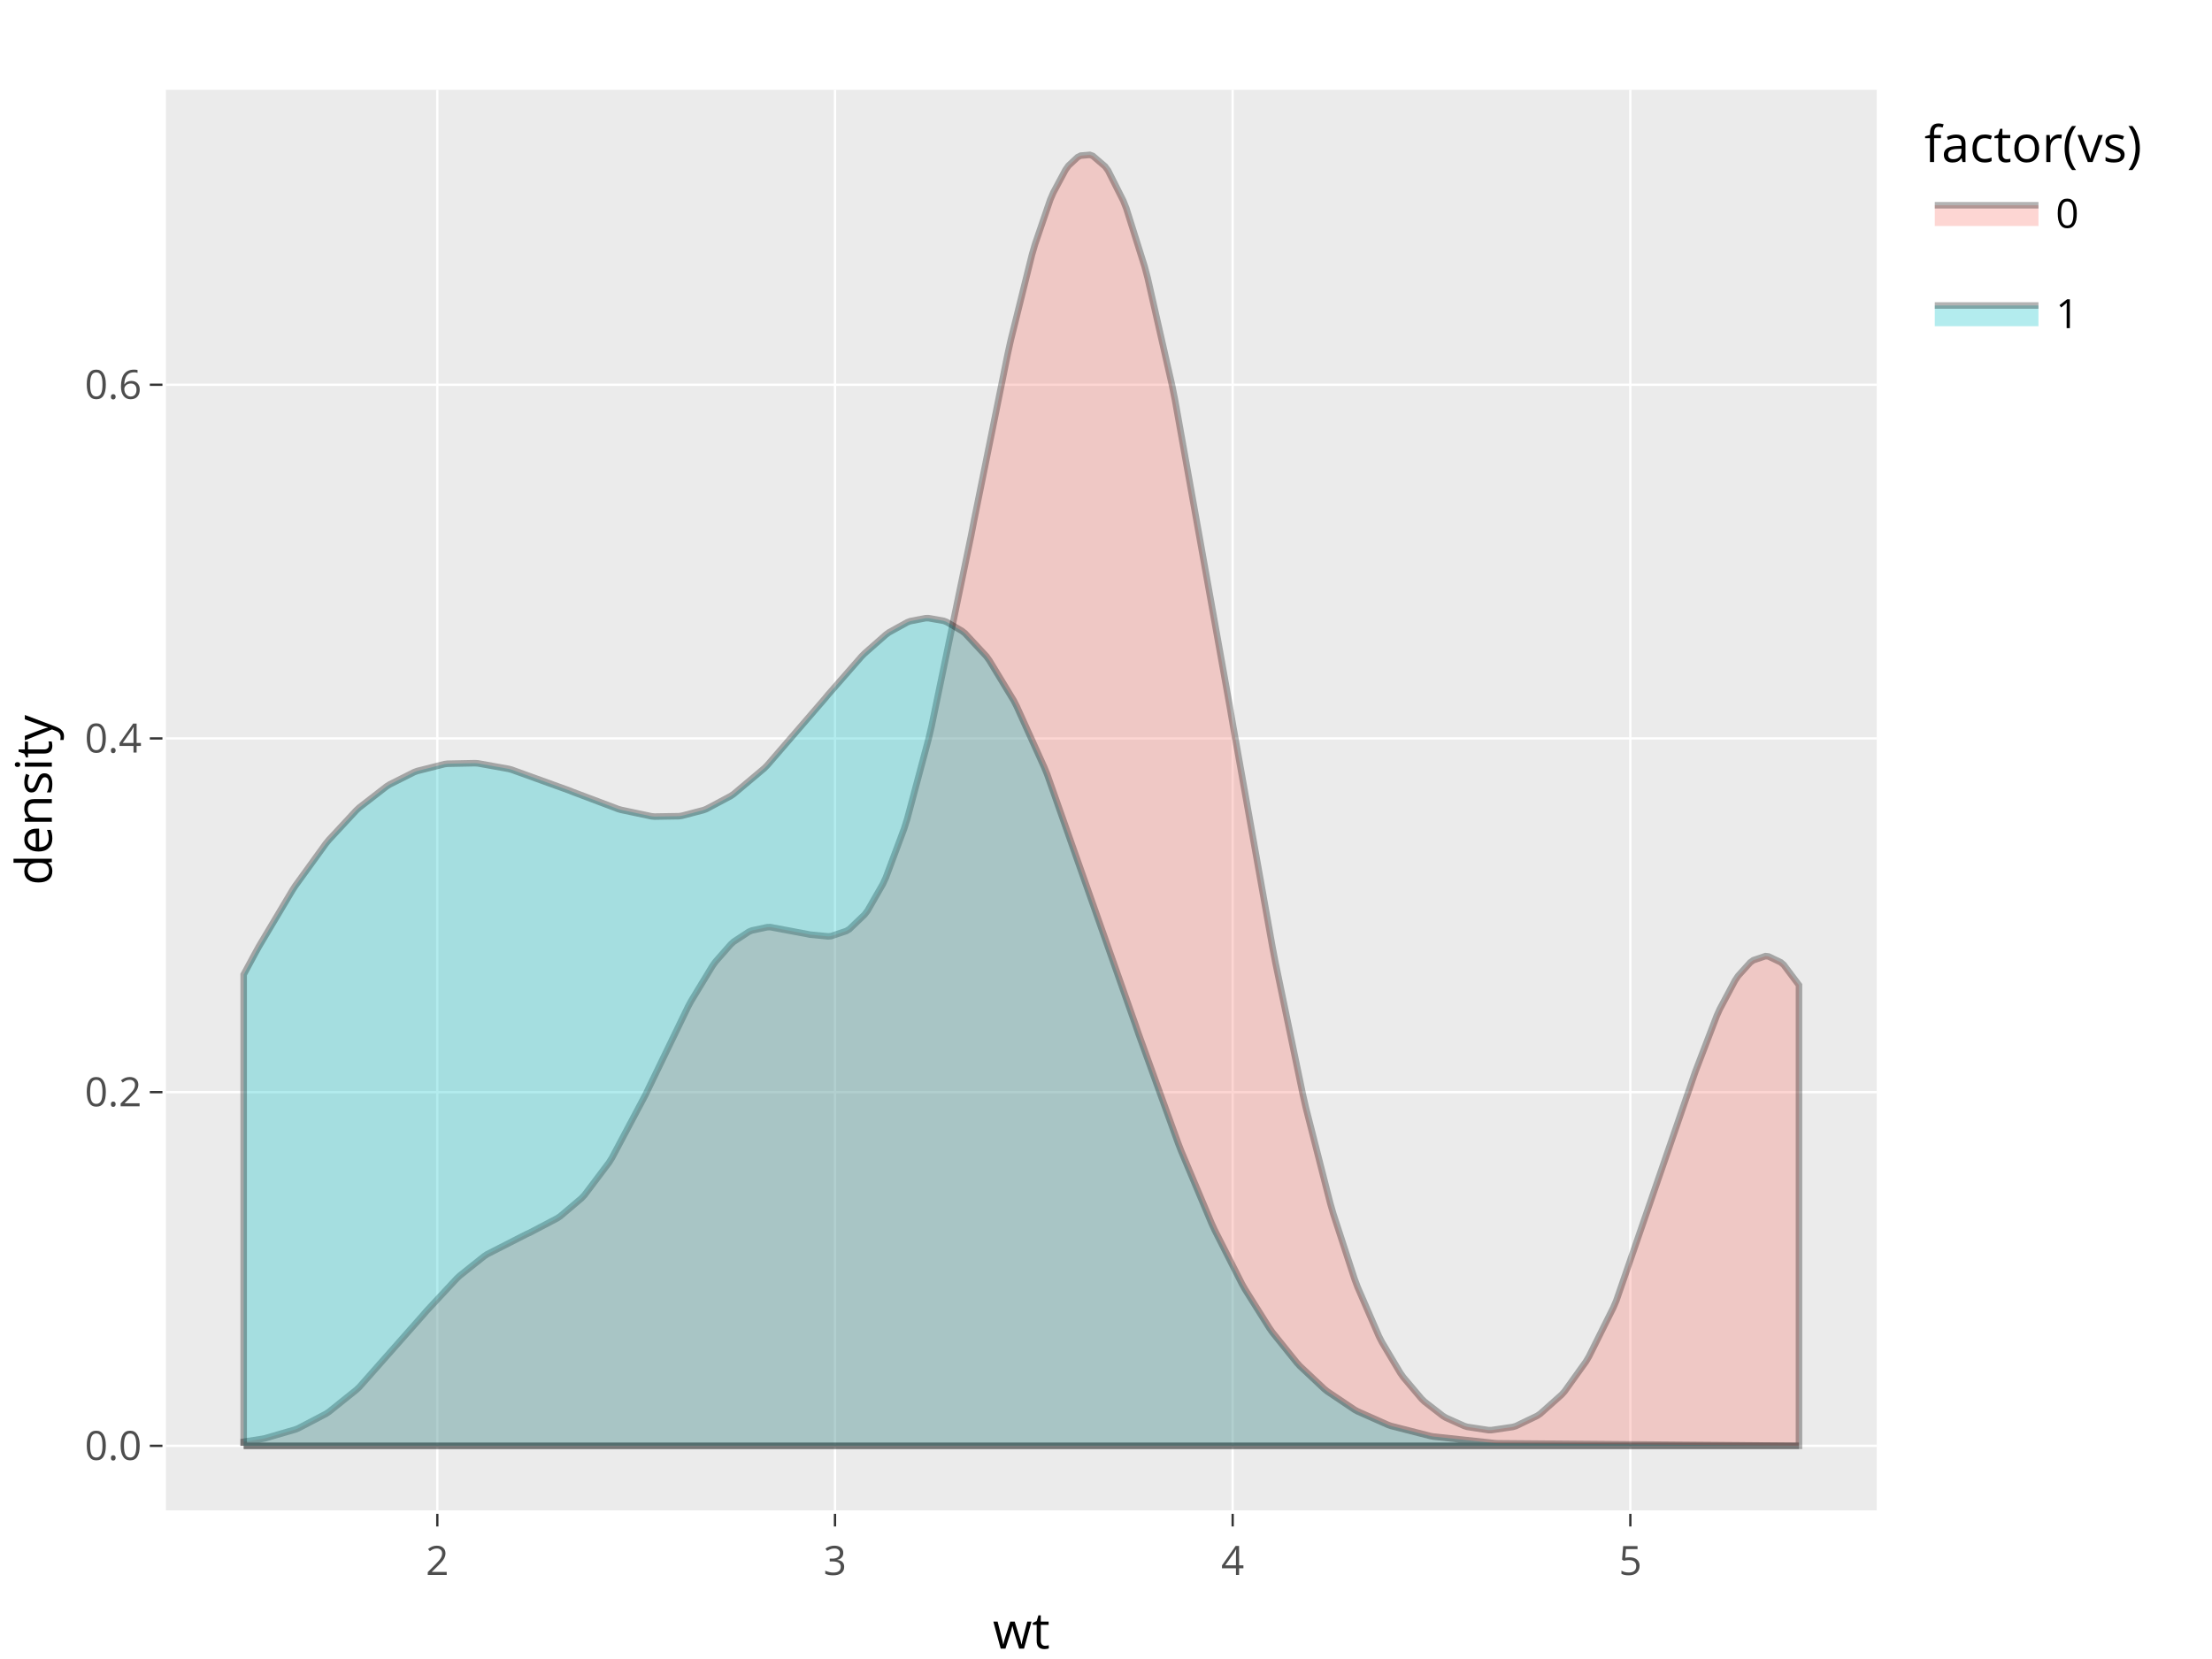
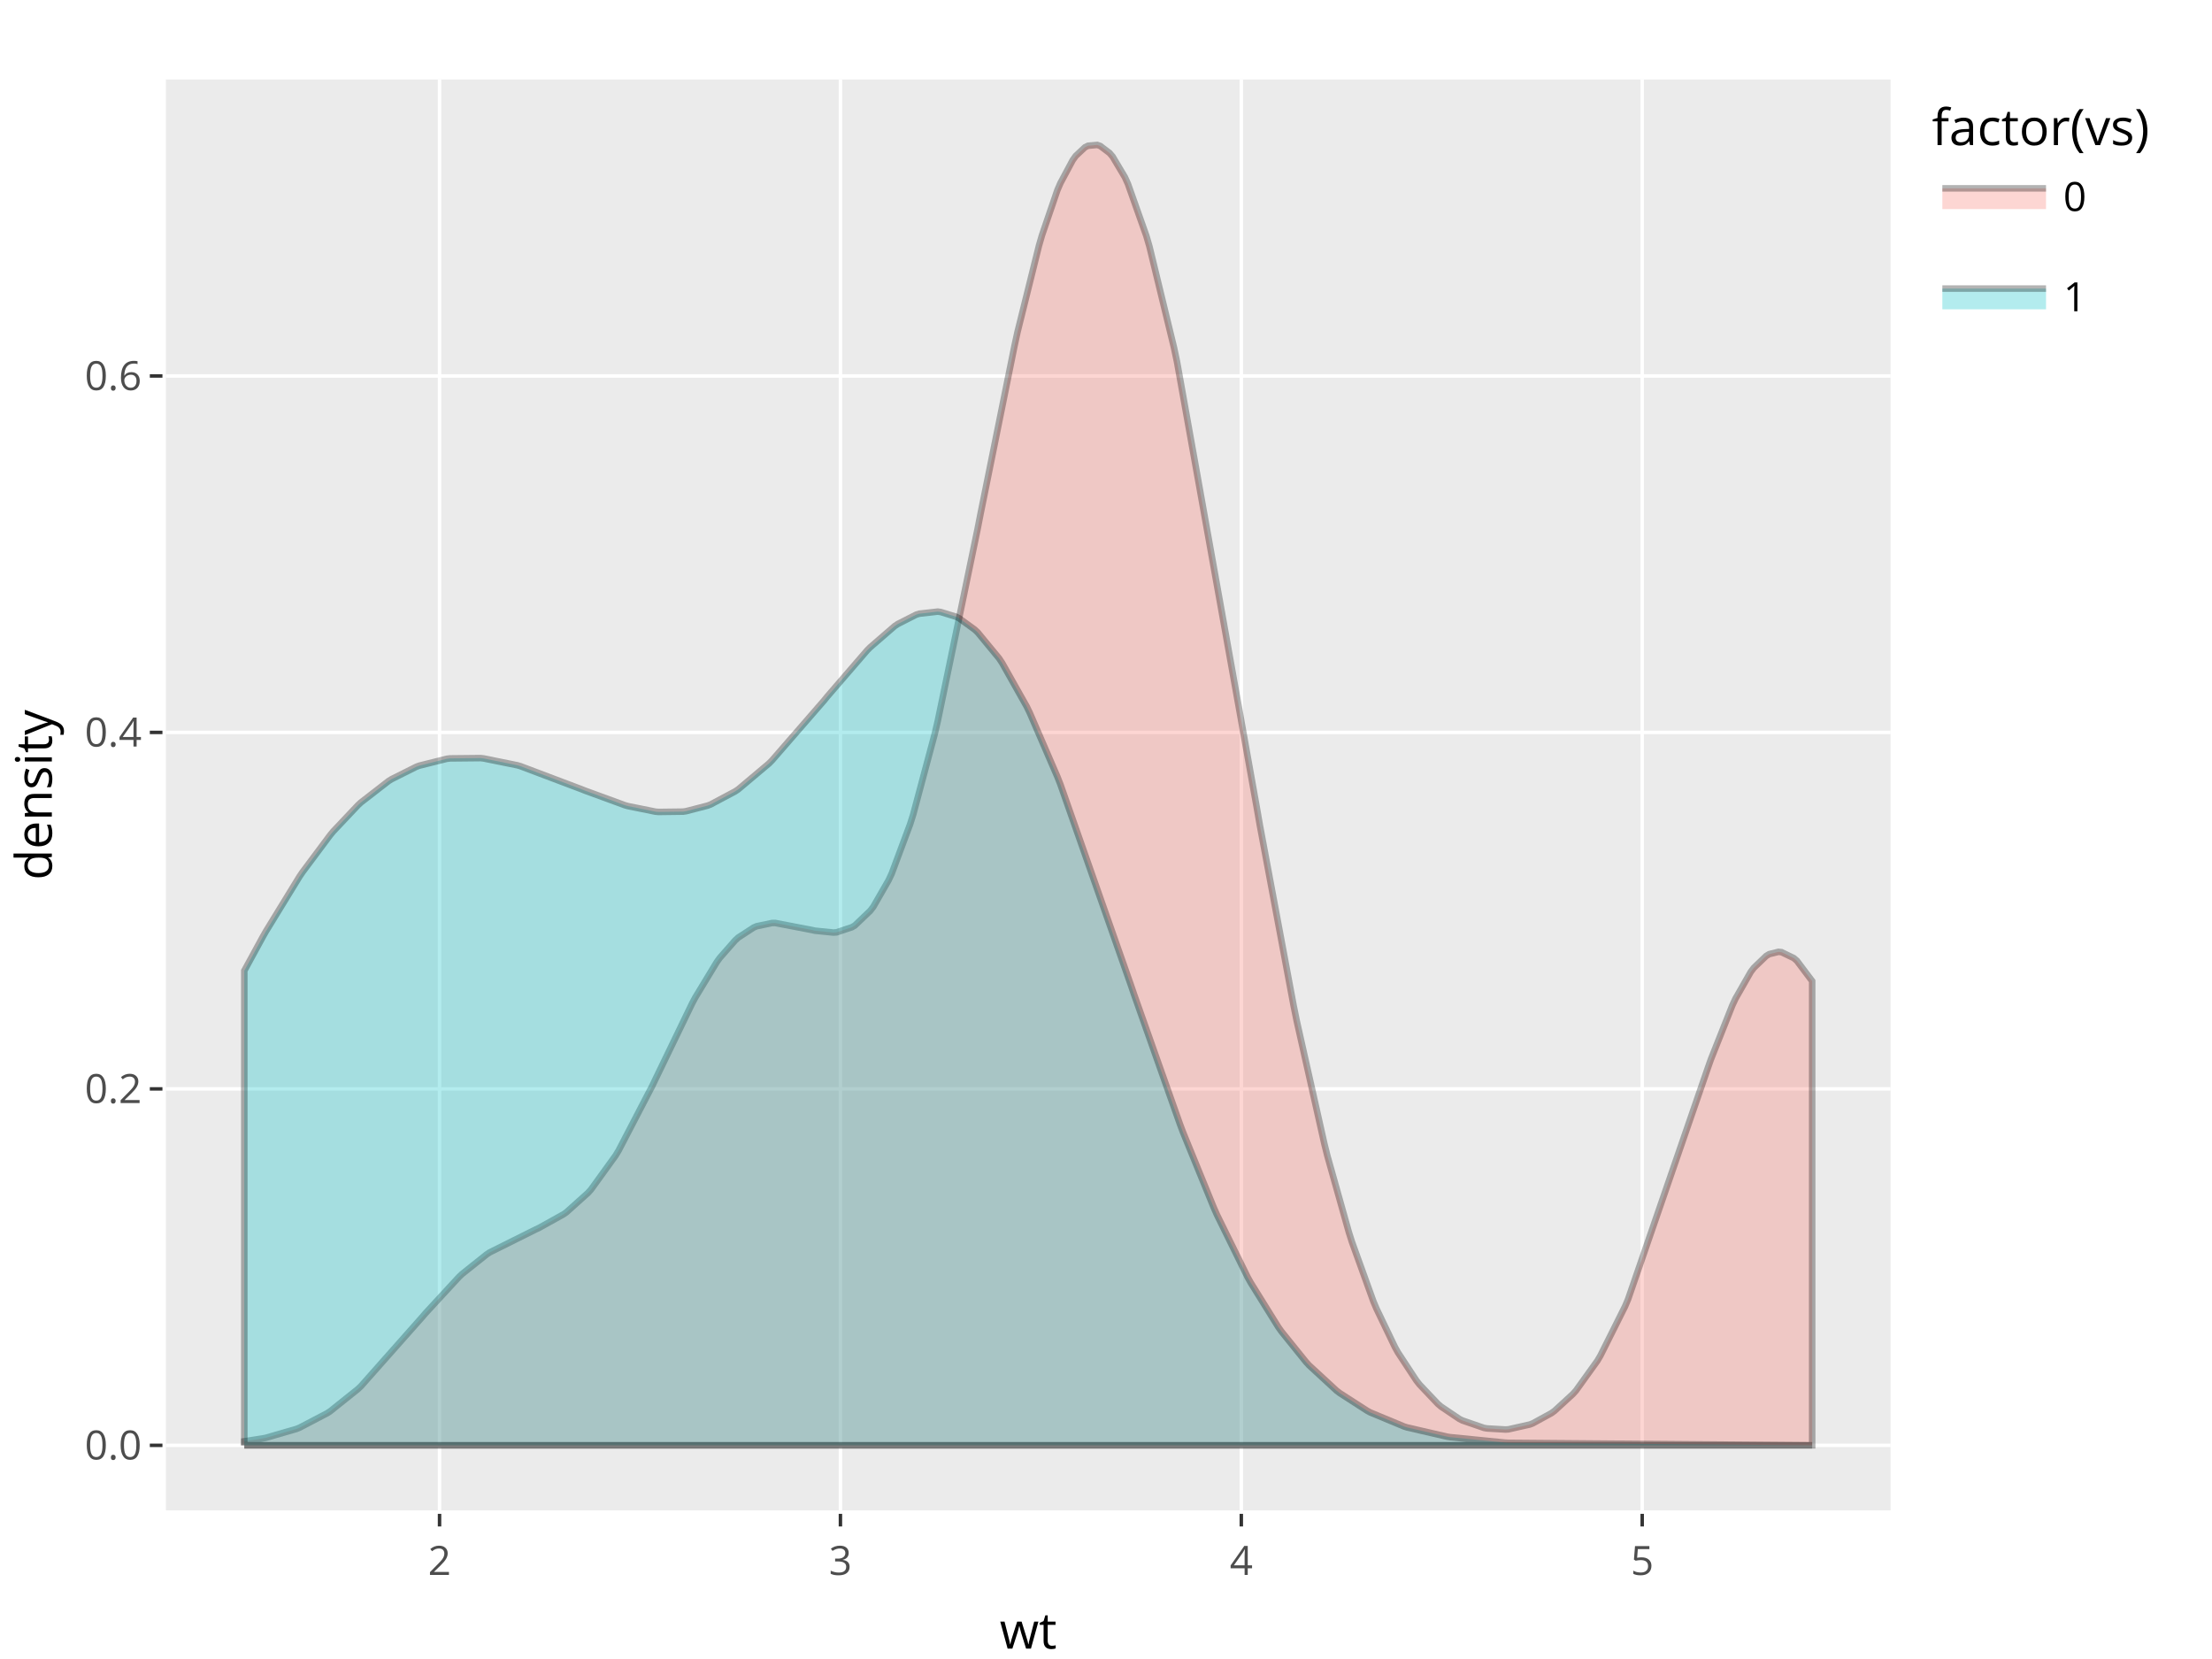
<svg xmlns="http://www.w3.org/2000/svg" class="main-svg" width="640" height="480" style="" viewBox="0 0 640 480">
  <rect x="0" y="0" width="640" height="480" style="fill: rgb(255, 255, 255); fill-opacity: 1;" />
  <defs id="defs-">
    <g class="clips">
      <clipPath id="clipxyplot" class="plotclip">
-         <rect width="495" height="411" />
+         <rect width="499" height="414" />
      </clipPath>
      <clipPath class="axesclip" id="clipx">
-         <rect x="48" y="0" width="495" height="480" />
+         <rect x="48" y="0" width="499" height="480" />
      </clipPath>
      <clipPath class="axesclip" id="clipy">
-         <rect x="0" y="26" width="640" height="411" />
+         <rect x="0" y="23" width="640" height="414" />
      </clipPath>
      <clipPath class="axesclip" id="clipxy">
-         <rect x="48" y="26" width="495" height="411" />
+         <rect x="48" y="23" width="499" height="414" />
      </clipPath>
    </g>
    <g class="gradients" />
    <g class="patterns" />
  </defs>
  <g class="bglayer">
-     <rect class="bg" x="48" y="26" width="495" height="411" style="fill: rgb(235, 235, 235); fill-opacity: 1; stroke-width: 0;" />
+     <rect class="bg" x="48" y="23" width="499" height="414" style="fill: rgb(235, 235, 235); fill-opacity: 1; stroke-width: 0;" />
  </g>
  <g class="layer-below">
    <g class="imagelayer" />
-     <g class="shapelayer" />
+     <g class="shapelayer">
+       <path data-index="0" fill-rule="evenodd" d="M48,437H547V23H48Z" style="opacity: 1; stroke: rgb(0, 0, 0); stroke-opacity: 0; fill: rgb(0, 0, 0); fill-opacity: 0; stroke-width: 0px;" />
+     </g>
  </g>
  <g class="cartesianlayer">
    <g class="subplot xy">
      <g class="layer-subplot">
        <g class="shapelayer" />
        <g class="imagelayer" />
      </g>
      <g class="gridlayer">
        <g class="x">
-           <path class="xgrid crisp" transform="translate(126.53,0)" d="M0,26v411" style="stroke: rgb(255, 255, 255); stroke-opacity: 1; stroke-width: 0.664px;" />
-           <path class="xgrid crisp" transform="translate(241.59,0)" d="M0,26v411" style="stroke: rgb(255, 255, 255); stroke-opacity: 1; stroke-width: 0.664px;" />
-           <path class="xgrid crisp" transform="translate(356.65,0)" d="M0,26v411" style="stroke: rgb(255, 255, 255); stroke-opacity: 1; stroke-width: 0.664px;" />
-           <path class="xgrid crisp" transform="translate(471.71,0)" d="M0,26v411" style="stroke: rgb(255, 255, 255); stroke-opacity: 1; stroke-width: 0.664px;" />
+           <path class="xgrid crisp" transform="translate(127.17,0)" d="M0,23v414" style="stroke: rgb(255, 255, 255); stroke-opacity: 1; stroke-width: 1px;" />
+           <path class="xgrid crisp" transform="translate(243.16,0)" d="M0,23v414" style="stroke: rgb(255, 255, 255); stroke-opacity: 1; stroke-width: 1px;" />
+           <path class="xgrid crisp" transform="translate(359.15,0)" d="M0,23v414" style="stroke: rgb(255, 255, 255); stroke-opacity: 1; stroke-width: 1px;" />
+           <path class="xgrid crisp" transform="translate(475.14,0)" d="M0,23v414" style="stroke: rgb(255, 255, 255); stroke-opacity: 1; stroke-width: 1px;" />
        </g>
        <g class="y">
-           <path class="ygrid crisp" transform="translate(0,418.32)" d="M48,0h495" style="stroke: rgb(255, 255, 255); stroke-opacity: 1; stroke-width: 0.664px;" />
-           <path class="ygrid crisp" transform="translate(0,315.99)" d="M48,0h495" style="stroke: rgb(255, 255, 255); stroke-opacity: 1; stroke-width: 0.664px;" />
-           <path class="ygrid crisp" transform="translate(0,213.65)" d="M48,0h495" style="stroke: rgb(255, 255, 255); stroke-opacity: 1; stroke-width: 0.664px;" />
-           <path class="ygrid crisp" transform="translate(0,111.32)" d="M48,0h495" style="stroke: rgb(255, 255, 255); stroke-opacity: 1; stroke-width: 0.664px;" />
+           <path class="ygrid crisp" transform="translate(0,418.18)" d="M48,0h499" style="stroke: rgb(255, 255, 255); stroke-opacity: 1; stroke-width: 1px;" />
+           <path class="ygrid crisp" transform="translate(0,315.05)" d="M48,0h499" style="stroke: rgb(255, 255, 255); stroke-opacity: 1; stroke-width: 1px;" />
+           <path class="ygrid crisp" transform="translate(0,211.91)" d="M48,0h499" style="stroke: rgb(255, 255, 255); stroke-opacity: 1; stroke-width: 1px;" />
+           <path class="ygrid crisp" transform="translate(0,108.78)" d="M48,0h499" style="stroke: rgb(255, 255, 255); stroke-opacity: 1; stroke-width: 1px;" />
        </g>
      </g>
      <g class="zerolinelayer" />
      <path class="xlines-below" />
      <path class="ylines-below" />
      <g class="overlines-below" />
      <g class="xaxislayer-below" />
      <g class="yaxislayer-below" />
      <g class="overaxes-below" />
-       <g class="plot" transform="translate(48,26)" clip-path="url(#clipxyplot)">
+       <g class="plot" transform="translate(48,23)" clip-path="url(#clipxyplot)">
        <g class="scatterlayer mlayer">
          <g class="trace scatter trace-vdiffr-plotly-1" style="stroke-miterlimit: 2; opacity: 1;">
            <g class="fills">
              <g>
-                 <path class="js-fill" d="M22.5,392.32L472.5,392.32L472.5,259.02L468.1,253.17L467.22,252.42L463.69,250.73L462.81,250.63L459.29,251.82L458.41,252.46L454.89,256.36L454.01,257.67L449.6,265.93L448.72,267.89L442.56,283.95L441.68,286.49L419.66,350.29L418.78,352.35L411.74,366.47L410.86,367.96L404.69,376.57L403.81,377.55L397.65,383.04L396.77,383.64L390.6,386.6L389.72,386.86L383.56,387.77L382.68,387.78L376.51,386.84L375.63,386.57L370.35,384.2L369.47,383.67L364.18,379.56L363.3,378.71L358.02,372.47L357.14,371.21L351.85,362.35L350.97,360.63L344.81,346.42L343.93,344.08L337.76,325.17L336.88,322.12L329.84,294.54L328.96,290.69L321.03,252.53L320.15,247.93L308.7,183.6L307.82,178.45L291.97,89.73L291.09,85.37L284.05,54.41L283.17,51.09L277.88,34.28L277,32.07L272.6,23.33L271.72,22.14L268.19,19.11L267.31,18.8L264.67,19.03L263.79,19.47L261.15,21.94L260.27,23.17L256.75,29.74L255.87,31.79L251.46,44.68L250.58,47.69L244.42,72.52L243.54,76.52L233.85,124.45L232.97,128.97L221.52,184.16L220.64,187.89L214.48,210.95L213.6,213.74L208.31,227.9L207.43,229.8L203.03,237.47L202.15,238.62L197.74,242.85L196.86,243.37L192.46,244.85L191.58,244.92L186.3,244.41L185.42,244.22L174.85,242.24L173.97,242.27L169.56,243.21L168.68,243.58L164.28,246.46L163.4,247.27L159,252.27L158.12,253.5L151.95,263.65L151.07,265.29L139.62,288.96L138.74,290.8L129.06,309.01L128.18,310.41L121.13,319.75L120.25,320.69L114.09,325.91L113.2,326.5L105.28,330.66L104.4,331.05L92.95,336.89L92.07,337.48L85.02,343.1L84.14,343.93L75.34,353.39L74.46,354.42L55.96,375.33L55.08,376.15L47.16,382.5L46.28,383.08L38.35,387.23L37.47,387.59L28.66,390.15L27.78,390.32L22.5,391.14L22.5,392.32Z" style="fill: rgb(248, 118, 109); fill-opacity: 0.3; stroke-width: 0;" />
+                 <path class="js-fill" d="M22.68,395.18L476.32,395.18L476.32,260.86L471.88,254.96L470.99,254.2L467.44,252.49L466.55,252.4L463.89,253.06L463,253.6L459.45,257.01L458.56,258.18L454.12,265.96L453.24,267.84L447.02,283.49L446.13,286.02L423.05,352.92L422.17,355L415.06,369.21L414.18,370.71L407.96,379.37L407.07,380.36L401.75,385.24L400.86,385.88L395.53,388.8L394.65,389.15L388.43,390.55L387.54,390.6L382.22,390.29L381.33,390.13L375.12,387.99L374.23,387.54L368.9,383.95L368.01,383.18L362.69,377.56L361.8,376.43L356.47,368.32L355.59,366.74L350.26,355.65L349.37,353.54L343.16,336.33L342.27,333.53L336.05,311.42L335.17,307.89L327.18,272.36L326.29,267.99L316.52,215.8L315.64,210.74L292.56,81.76L291.67,77.56L284.57,48.32L283.68,45.26L278.35,30.22L277.46,28.25L273.91,22.3L273.03,21.27L270.36,19.25L269.47,18.93L266.81,19.17L265.92,19.61L263.26,22.1L262.37,23.34L258.82,29.97L257.93,32.03L253.49,45.03L252.61,48.06L246.39,73.1L245.51,77.14L235.74,125.48L234.85,130.04L223.31,185.68L222.42,189.45L216.21,212.68L215.32,215.49L210,229.75L209.11,231.66L204.67,239.38L203.78,240.53L199.34,244.77L198.45,245.29L194.02,246.76L193.13,246.82L187.8,246.28L186.91,246.08L176.26,244.04L175.37,244.06L170.93,244.99L170.05,245.37L165.61,248.26L164.72,249.07L160.28,254.12L159.39,255.35L153.18,265.59L152.29,267.25L141.64,289.26L140.75,291.13L130.99,309.88L130.1,311.35L123,321.17L122.11,322.16L115.89,327.74L115.01,328.35L107.91,332.3L107.02,332.71L93.7,339.35L92.81,339.94L85.71,345.6L84.82,346.44L75.06,357.02L74.17,358.06L56.42,378.09L55.53,378.93L47.54,385.32L46.65,385.9L38.66,390.08L37.77,390.44L28.9,393.01L28.01,393.18L22.68,394.01L22.68,395.18Z" style="fill: rgb(248, 118, 109); fill-opacity: 0.3; stroke-width: 0;" />
              </g>
            </g>
            <g class="errorbars" />
            <g class="lines">
-               <path class="js-line" d="M22.5,392.32L472.5,392.32L472.5,259.02L468.1,253.17L467.22,252.42L463.69,250.73L462.81,250.63L459.29,251.82L458.41,252.46L454.89,256.36L454.01,257.67L449.6,265.93L448.72,267.89L442.56,283.95L441.68,286.49L419.66,350.29L418.78,352.35L411.74,366.47L410.86,367.96L404.69,376.57L403.81,377.55L397.65,383.04L396.77,383.64L390.6,386.6L389.72,386.86L383.56,387.77L382.68,387.78L376.51,386.84L375.63,386.57L370.35,384.2L369.47,383.67L364.18,379.56L363.3,378.71L358.02,372.47L357.14,371.21L351.85,362.35L350.97,360.63L344.81,346.42L343.93,344.08L337.76,325.17L336.88,322.12L329.84,294.54L328.96,290.69L321.03,252.53L320.15,247.93L308.7,183.6L307.82,178.45L291.97,89.73L291.09,85.37L284.05,54.41L283.17,51.09L277.88,34.28L277,32.07L272.6,23.33L271.72,22.14L268.19,19.11L267.31,18.8L264.67,19.03L263.79,19.47L261.15,21.94L260.27,23.17L256.75,29.74L255.87,31.79L251.46,44.68L250.58,47.69L244.42,72.52L243.54,76.52L233.85,124.45L232.97,128.97L221.52,184.16L220.64,187.89L214.48,210.95L213.6,213.74L208.31,227.9L207.43,229.8L203.03,237.47L202.15,238.62L197.74,242.85L196.86,243.37L192.46,244.85L191.58,244.92L186.3,244.41L185.42,244.22L174.85,242.24L173.97,242.27L169.56,243.21L168.68,243.58L164.28,246.46L163.4,247.27L159,252.27L158.12,253.5L151.95,263.65L151.07,265.29L139.62,288.96L138.74,290.8L129.06,309.01L128.18,310.41L121.13,319.75L120.25,320.69L114.09,325.91L113.2,326.5L105.28,330.66L104.4,331.05L92.95,336.89L92.07,337.48L85.02,343.1L84.14,343.93L75.34,353.39L74.46,354.42L55.96,375.33L55.08,376.15L47.16,382.5L46.28,383.08L38.35,387.23L37.47,387.59L28.66,390.15L27.78,390.32L22.5,391.14L22.5,392.32" style="vector-effect: non-scaling-stroke; fill: none; stroke: rgb(0, 0, 0); stroke-opacity: 0.3; stroke-width: 1.89px; opacity: 1;" />
+               <path class="js-line" d="M22.68,395.18L476.32,395.18L476.32,260.86L471.88,254.96L470.99,254.2L467.44,252.49L466.55,252.4L463.89,253.06L463,253.6L459.45,257.01L458.56,258.18L454.12,265.96L453.24,267.84L447.02,283.49L446.13,286.02L423.05,352.92L422.17,355L415.06,369.21L414.18,370.71L407.96,379.37L407.07,380.36L401.75,385.24L400.86,385.88L395.53,388.8L394.65,389.15L388.43,390.55L387.54,390.6L382.22,390.29L381.33,390.13L375.12,387.99L374.23,387.54L368.9,383.95L368.01,383.18L362.69,377.56L361.8,376.43L356.47,368.32L355.59,366.74L350.26,355.65L349.37,353.54L343.16,336.33L342.27,333.53L336.05,311.42L335.17,307.89L327.18,272.36L326.29,267.99L316.52,215.8L315.64,210.74L292.56,81.76L291.67,77.56L284.57,48.32L283.68,45.26L278.35,30.22L277.46,28.25L273.91,22.3L273.03,21.27L270.36,19.25L269.47,18.93L266.81,19.17L265.92,19.61L263.26,22.1L262.37,23.34L258.82,29.97L257.93,32.03L253.49,45.03L252.61,48.06L246.39,73.1L245.51,77.14L235.74,125.48L234.85,130.04L223.31,185.68L222.42,189.45L216.21,212.68L215.32,215.49L210,229.75L209.11,231.66L204.67,239.38L203.78,240.53L199.34,244.77L198.45,245.29L194.02,246.76L193.13,246.82L187.8,246.28L186.91,246.08L176.26,244.04L175.37,244.06L170.93,244.99L170.05,245.37L165.61,248.26L164.72,249.07L160.28,254.12L159.39,255.35L153.18,265.59L152.29,267.25L141.64,289.26L140.75,291.13L130.99,309.88L130.1,311.35L123,321.17L122.11,322.16L115.89,327.74L115.01,328.35L107.91,332.3L107.02,332.71L93.7,339.35L92.81,339.94L85.71,345.6L84.82,346.44L75.06,357.02L74.17,358.06L56.42,378.09L55.53,378.93L47.54,385.32L46.65,385.9L38.66,390.08L37.77,390.44L28.9,393.01L28.01,393.18L22.68,394.01L22.68,395.18" style="vector-effect: non-scaling-stroke; fill: none; stroke: rgb(0, 0, 0); stroke-opacity: 0.3; stroke-width: 1.89px; opacity: 1;" />
            </g>
            <g class="points" />
            <g class="text" />
          </g>
          <g class="trace scatter trace-vdiffr-plotly-2" style="stroke-miterlimit: 2; opacity: 1;">
            <g class="fills">
              <g>
-                 <path class="js-fill" d="M22.5,392.32L472.5,392.32L385.32,391.59L384.44,391.54L366.82,389.65L365.94,389.5L354.5,386.58L353.62,386.27L344.81,382.36L343.93,381.88L336,376.55L335.12,375.83L328.08,369.22L327.2,368.25L320.15,359.49L319.27,358.23L312.23,347.04L311.35,345.48L303.42,329.84L302.54,327.92L293.73,306.96L292.85,304.68L281.4,273.05L280.52,270.48L254.99,198.06L254.1,195.9L246.18,178.39L245.3,176.67L238.25,165.07L237.37,163.86L231.21,157.24L230.33,156.55L225.92,153.97L225.04,153.63L220.64,152.85L219.76,152.86L215.36,153.72L214.48,154.06L209.19,156.98L208.31,157.63L202.15,163.05L201.27,163.94L191.58,175.01L190.7,176.08L173.97,195.45L173.09,196.33L164.28,203.73L163.4,204.33L156.36,208.08L155.47,208.41L149.31,210.02L148.43,210.15L141.38,210.26L140.5,210.18L131.7,208.32L130.82,208.06L117.61,203.08L116.73,202.72L100,196.68L99.11,196.45L90.31,194.87L89.43,194.81L81.5,194.97L80.62,195.08L72.7,197.08L71.82,197.41L64.77,200.95L63.89,201.5L55.96,207.65L55.08,208.47L47.16,217L46.28,218.07L37.47,230.25L36.59,231.6L26.9,247.86L26.02,249.45L22.5,255.98L22.5,392.32Z" style="fill: rgb(0, 191, 196); fill-opacity: 0.3; stroke-width: 0;" />
+                 <path class="js-fill" d="M22.68,395.18L476.32,395.18L388.43,394.45L387.54,394.4L371.56,392.81L370.68,392.67L359.14,390.01L358.25,389.73L348.48,385.67L347.6,385.2L339.61,380.05L338.72,379.37L330.73,372L329.84,371.02L322.74,362.21L321.85,360.95L313.86,348.1L312.97,346.5L304.1,328.47L303.21,326.46L294.33,304.71L293.44,302.36L280.13,264.74L279.24,262.12L258.82,203.98L257.93,201.72L249.94,183.24L249.06,181.42L241.95,168.81L241.07,167.48L234.85,159.94L233.96,159.12L229.53,155.9L228.64,155.45L224.2,154.08L223.31,153.96L217.99,154.56L217.1,154.83L211.77,157.54L210.88,158.13L203.78,164.28L202.89,165.17L191.35,178.54L190.47,179.63L175.37,197.01L174.49,197.9L165.61,205.37L164.72,205.97L157.62,209.75L156.73,210.09L150.52,211.7L149.63,211.83L142.53,211.92L141.64,211.84L133.65,210.22L132.76,209.96L121.22,205.74L120.33,205.38L102.58,198.68L101.69,198.42L91.93,196.44L91.04,196.34L82.16,196.43L81.27,196.54L73.28,198.54L72.4,198.88L65.29,202.44L64.41,202.99L56.42,209.18L55.53,210.01L48.43,217.53L47.54,218.6L39.55,229.3L38.66,230.61L28.9,246.53L28.01,248.1L22.68,257.87L22.68,395.18Z" style="fill: rgb(0, 191, 196); fill-opacity: 0.3; stroke-width: 0;" />
              </g>
            </g>
            <g class="errorbars" />
            <g class="lines">
-               <path class="js-line" d="M22.5,392.32L472.5,392.32L385.32,391.59L384.44,391.54L366.82,389.65L365.94,389.5L354.5,386.58L353.62,386.27L344.81,382.36L343.93,381.88L336,376.55L335.12,375.83L328.08,369.22L327.2,368.25L320.15,359.49L319.27,358.23L312.23,347.04L311.35,345.48L303.42,329.84L302.54,327.92L293.73,306.96L292.85,304.68L281.4,273.05L280.52,270.48L254.99,198.06L254.1,195.9L246.18,178.39L245.3,176.67L238.25,165.07L237.37,163.86L231.21,157.24L230.33,156.55L225.92,153.97L225.04,153.63L220.64,152.85L219.76,152.86L215.36,153.72L214.48,154.06L209.19,156.98L208.31,157.63L202.15,163.05L201.27,163.94L191.58,175.01L190.7,176.08L173.97,195.45L173.09,196.33L164.28,203.73L163.4,204.33L156.36,208.08L155.47,208.41L149.31,210.02L148.43,210.15L141.38,210.26L140.5,210.18L131.7,208.32L130.82,208.06L117.61,203.08L116.73,202.72L100,196.68L99.11,196.45L90.31,194.87L89.43,194.81L81.5,194.97L80.62,195.08L72.7,197.08L71.82,197.41L64.77,200.95L63.89,201.5L55.96,207.65L55.08,208.47L47.16,217L46.28,218.07L37.47,230.25L36.59,231.6L26.9,247.86L26.02,249.45L22.5,255.98L22.5,392.32" style="vector-effect: non-scaling-stroke; fill: none; stroke: rgb(0, 0, 0); stroke-opacity: 0.3; stroke-width: 1.89px; opacity: 1;" />
+               <path class="js-line" d="M22.68,395.18L476.32,395.18L388.43,394.45L387.54,394.4L371.56,392.81L370.68,392.67L359.14,390.01L358.25,389.73L348.48,385.67L347.6,385.2L339.61,380.05L338.72,379.37L330.73,372L329.84,371.02L322.74,362.21L321.85,360.95L313.86,348.1L312.97,346.5L304.1,328.47L303.21,326.46L294.33,304.71L293.44,302.36L280.13,264.74L279.24,262.12L258.82,203.98L257.93,201.72L249.94,183.24L249.06,181.42L241.95,168.81L241.07,167.48L234.85,159.94L233.96,159.12L229.53,155.9L228.64,155.45L224.2,154.08L223.31,153.96L217.99,154.56L217.1,154.83L211.77,157.54L210.88,158.13L203.78,164.28L202.89,165.17L191.35,178.54L190.47,179.63L175.37,197.01L174.49,197.9L165.61,205.37L164.72,205.97L157.62,209.75L156.73,210.09L150.52,211.7L149.63,211.83L142.53,211.92L141.64,211.84L133.65,210.22L132.76,209.96L121.22,205.74L120.33,205.38L102.58,198.68L101.69,198.42L91.93,196.44L91.04,196.34L82.16,196.43L81.27,196.54L73.28,198.54L72.4,198.88L65.29,202.44L64.41,202.99L56.42,209.18L55.53,210.01L48.43,217.53L47.54,218.6L39.55,229.3L38.66,230.61L28.9,246.53L28.01,248.1L22.68,257.87L22.68,395.18" style="vector-effect: non-scaling-stroke; fill: none; stroke: rgb(0, 0, 0); stroke-opacity: 0.3; stroke-width: 1.89px; opacity: 1;" />
            </g>
            <g class="points" />
            <g class="text" />
          </g>
        </g>
      </g>
      <g class="overplot" />
      <path class="xlines-above crisp" d="" style="fill: none; stroke-width: 1px; stroke: rgb(0, 0, 0); stroke-opacity: 0;" />
      <path class="ylines-above crisp" d="" style="fill: none; stroke-width: 1px; stroke: rgb(0, 0, 0); stroke-opacity: 0;" />
      <g class="overlines-above" />
      <g class="xaxislayer-above">
-         <path class="xtick ticks crisp" d="M0,438v3.653" transform="translate(126.53,0)" style="stroke: rgb(51, 51, 51); stroke-opacity: 1; stroke-width: 0.664px;" />
-         <path class="xtick ticks crisp" d="M0,438v3.653" transform="translate(241.59,0)" style="stroke: rgb(51, 51, 51); stroke-opacity: 1; stroke-width: 0.664px;" />
-         <path class="xtick ticks crisp" d="M0,438v3.653" transform="translate(356.65,0)" style="stroke: rgb(51, 51, 51); stroke-opacity: 1; stroke-width: 0.664px;" />
-         <path class="xtick ticks crisp" d="M0,438v3.653" transform="translate(471.71,0)" style="stroke: rgb(51, 51, 51); stroke-opacity: 1; stroke-width: 0.664px;" />
-         <g class="xtick">
-           <text text-anchor="middle" x="0" y="455.68" transform="translate(126.53,0)" style="font-family: 'Open Sans', verdana, arial, sans-serif; font-size: 11.69px; fill: rgb(77, 77, 77); fill-opacity: 1; white-space: pre; opacity: 1;">2</text>
-         </g>
-         <g class="xtick">
-           <text text-anchor="middle" x="0" y="455.68" style="font-family: 'Open Sans', verdana, arial, sans-serif; font-size: 11.69px; fill: rgb(77, 77, 77); fill-opacity: 1; white-space: pre; opacity: 1;" transform="translate(241.59,0)">3</text>
-         </g>
-         <g class="xtick">
-           <text text-anchor="middle" x="0" y="455.68" style="font-family: 'Open Sans', verdana, arial, sans-serif; font-size: 11.69px; fill: rgb(77, 77, 77); fill-opacity: 1; white-space: pre; opacity: 1;" transform="translate(356.65,0)">4</text>
-         </g>
-         <g class="xtick">
-           <text text-anchor="middle" x="0" y="455.68" style="font-family: 'Open Sans', verdana, arial, sans-serif; font-size: 11.69px; fill: rgb(77, 77, 77); fill-opacity: 1; white-space: pre; opacity: 1;" transform="translate(471.71,0)">5</text>
+         <path class="xtick ticks crisp" d="M0,438v3.653" transform="translate(127.17,0)" style="stroke: rgb(51, 51, 51); stroke-opacity: 1; stroke-width: 1px;" />
+         <path class="xtick ticks crisp" d="M0,438v3.653" transform="translate(243.16,0)" style="stroke: rgb(51, 51, 51); stroke-opacity: 1; stroke-width: 1px;" />
+         <path class="xtick ticks crisp" d="M0,438v3.653" transform="translate(359.15,0)" style="stroke: rgb(51, 51, 51); stroke-opacity: 1; stroke-width: 1px;" />
+         <path class="xtick ticks crisp" d="M0,438v3.653" transform="translate(475.14,0)" style="stroke: rgb(51, 51, 51); stroke-opacity: 1; stroke-width: 1px;" />
+         <g class="xtick">
+           <text text-anchor="middle" x="0" y="455.68" transform="translate(127.17,0)" style="font-family: 'Open Sans', verdana, arial, sans-serif; font-size: 11.69px; fill: rgb(77, 77, 77); fill-opacity: 1; white-space: pre; opacity: 1;">2</text>
+         </g>
+         <g class="xtick">
+           <text text-anchor="middle" x="0" y="455.68" style="font-family: 'Open Sans', verdana, arial, sans-serif; font-size: 11.69px; fill: rgb(77, 77, 77); fill-opacity: 1; white-space: pre; opacity: 1;" transform="translate(243.16,0)">3</text>
+         </g>
+         <g class="xtick">
+           <text text-anchor="middle" x="0" y="455.68" style="font-family: 'Open Sans', verdana, arial, sans-serif; font-size: 11.69px; fill: rgb(77, 77, 77); fill-opacity: 1; white-space: pre; opacity: 1;" transform="translate(359.15,0)">4</text>
+         </g>
+         <g class="xtick">
+           <text text-anchor="middle" x="0" y="455.68" style="font-family: 'Open Sans', verdana, arial, sans-serif; font-size: 11.69px; fill: rgb(77, 77, 77); fill-opacity: 1; white-space: pre; opacity: 1;" transform="translate(475.14,0)">5</text>
        </g>
      </g>
      <g class="yaxislayer-above">
-         <path class="ytick ticks crisp" d="M47,0h-3.653" transform="translate(0,418.32)" style="stroke: rgb(51, 51, 51); stroke-opacity: 1; stroke-width: 0.664px;" />
-         <path class="ytick ticks crisp" d="M47,0h-3.653" transform="translate(0,315.99)" style="stroke: rgb(51, 51, 51); stroke-opacity: 1; stroke-width: 0.664px;" />
-         <path class="ytick ticks crisp" d="M47,0h-3.653" transform="translate(0,213.65)" style="stroke: rgb(51, 51, 51); stroke-opacity: 1; stroke-width: 0.664px;" />
-         <path class="ytick ticks crisp" d="M47,0h-3.653" transform="translate(0,111.32)" style="stroke: rgb(51, 51, 51); stroke-opacity: 1; stroke-width: 0.664px;" />
-         <g class="ytick">
-           <text text-anchor="end" x="41.009" y="4.091" transform="translate(0,418.32)" style="font-family: 'Open Sans', verdana, arial, sans-serif; font-size: 11.69px; fill: rgb(77, 77, 77); fill-opacity: 1; white-space: pre; opacity: 1;">0.0</text>
-         </g>
-         <g class="ytick">
-           <text text-anchor="end" x="41.009" y="4.091" style="font-family: 'Open Sans', verdana, arial, sans-serif; font-size: 11.69px; fill: rgb(77, 77, 77); fill-opacity: 1; white-space: pre; opacity: 1;" transform="translate(0,315.99)">0.2</text>
-         </g>
-         <g class="ytick">
-           <text text-anchor="end" x="41.009" y="4.091" style="font-family: 'Open Sans', verdana, arial, sans-serif; font-size: 11.69px; fill: rgb(77, 77, 77); fill-opacity: 1; white-space: pre; opacity: 1;" transform="translate(0,213.65)">0.4</text>
-         </g>
-         <g class="ytick">
-           <text text-anchor="end" x="41.009" y="4.091" style="font-family: 'Open Sans', verdana, arial, sans-serif; font-size: 11.69px; fill: rgb(77, 77, 77); fill-opacity: 1; white-space: pre; opacity: 1;" transform="translate(0,111.32)">0.6</text>
+         <path class="ytick ticks crisp" d="M47,0h-3.653" transform="translate(0,418.18)" style="stroke: rgb(51, 51, 51); stroke-opacity: 1; stroke-width: 1px;" />
+         <path class="ytick ticks crisp" d="M47,0h-3.653" transform="translate(0,315.05)" style="stroke: rgb(51, 51, 51); stroke-opacity: 1; stroke-width: 1px;" />
+         <path class="ytick ticks crisp" d="M47,0h-3.653" transform="translate(0,211.91)" style="stroke: rgb(51, 51, 51); stroke-opacity: 1; stroke-width: 1px;" />
+         <path class="ytick ticks crisp" d="M47,0h-3.653" transform="translate(0,108.78)" style="stroke: rgb(51, 51, 51); stroke-opacity: 1; stroke-width: 1px;" />
+         <g class="ytick">
+           <text text-anchor="end" x="41.009" y="4.091" transform="translate(0,418.18)" style="font-family: 'Open Sans', verdana, arial, sans-serif; font-size: 11.69px; fill: rgb(77, 77, 77); fill-opacity: 1; white-space: pre; opacity: 1;">0.0</text>
+         </g>
+         <g class="ytick">
+           <text text-anchor="end" x="41.009" y="4.091" style="font-family: 'Open Sans', verdana, arial, sans-serif; font-size: 11.69px; fill: rgb(77, 77, 77); fill-opacity: 1; white-space: pre; opacity: 1;" transform="translate(0,315.05)">0.2</text>
+         </g>
+         <g class="ytick">
+           <text text-anchor="end" x="41.009" y="4.091" style="font-family: 'Open Sans', verdana, arial, sans-serif; font-size: 11.69px; fill: rgb(77, 77, 77); fill-opacity: 1; white-space: pre; opacity: 1;" transform="translate(0,211.91)">0.4</text>
+         </g>
+         <g class="ytick">
+           <text text-anchor="end" x="41.009" y="4.091" style="font-family: 'Open Sans', verdana, arial, sans-serif; font-size: 11.69px; fill: rgb(77, 77, 77); fill-opacity: 1; white-space: pre; opacity: 1;" transform="translate(0,108.78)">0.6</text>
        </g>
      </g>
      <g class="overaxes-above" />
    </g>
  </g>
  <g class="polarlayer" />
  <g class="smithlayer" />
  <g class="ternarylayer" />
  <g class="geolayer" />
  <g class="funnelarealayer" />
  <g class="pielayer" />
  <g class="iciclelayer" />
  <g class="treemaplayer" />
  <g class="sunburstlayer" />
  <g class="glimages" />
  <defs id="topdefs-">
    <g class="clips" />
    <clipPath id="legend">
-       <rect width="76.22" height="77.22" x="1.89" y="1.89" />
+       <rect width="76" height="77" x="0" y="0" />
    </clipPath>
  </defs>
  <g class="layer-above">
    <g class="imagelayer" />
-     <g class="shapelayer">
-       <path data-index="0" fill-rule="evenodd" d="M48,437H543V26H48Z" style="opacity: 1; stroke: rgb(0, 0, 0); stroke-opacity: 0; fill: rgb(0, 0, 0); fill-opacity: 0; stroke-width: 0px;" />
-     </g>
+     <g class="shapelayer" />
  </g>
  <g class="infolayer">
-     <g class="legend" pointer-events="all" transform="translate(552.9,26)">
-       <rect class="bg" shape-rendering="crispEdges" style="stroke: rgb(0, 0, 0); stroke-opacity: 0; fill: rgb(255, 255, 255); fill-opacity: 1; stroke-width: 1.89px;" width="78.11" height="79.11" x="0.945" y="0.945" />
+     <g class="legend" pointer-events="all" transform="translate(556.98,23)">
+       <rect class="bg" shape-rendering="crispEdges" style="stroke: rgb(0, 0, 0); stroke-opacity: 0; fill: rgb(255, 255, 255); fill-opacity: 1; stroke-width: 0px;" width="76" height="77" x="0" y="0" />
      <g class="scrollbox" transform="" clip-path="url(#legend)">
-         <text class="legendtitletext" text-anchor="start" x="3.89" y="20.885" style="font-family: 'Open Sans', verdana, arial, sans-serif; font-size: 14.612px; fill: rgb(0, 0, 0); fill-opacity: 1; white-space: pre;">factor(vs)</text>
+         <text class="legendtitletext" text-anchor="start" x="2" y="18.995" style="font-family: 'Open Sans', verdana, arial, sans-serif; font-size: 14.612px; fill: rgb(0, 0, 0); fill-opacity: 1; white-space: pre;">factor(vs)</text>
        <g class="groups" transform="">
-           <g class="traces" transform="translate(1.889764,35.3852)" style="opacity: 1;">
+           <g class="traces" transform="translate(0,33.49543)" style="opacity: 1;">
            <text class="legendtext" text-anchor="start" x="40" y="4.559" style="font-family: 'Open Sans', verdana, arial, sans-serif; font-size: 11.69px; fill: rgb(0, 0, 0); fill-opacity: 1; white-space: pre;">0</text>
            <g class="layers" style="opacity: 1;">
              <g class="legendfill">
                <path class="js-fill" d="M5,-2h30v6h-30z" style="stroke-width: 0; fill: rgb(248, 118, 109); fill-opacity: 0.3;" />
              </g>
              <g class="legendlines">
                <path class="js-line" d="M5,-2h30" style="fill: none; stroke: rgb(0, 0, 0); stroke-opacity: 0.3; stroke-width: 1.89px;" />
              </g>
              <g class="legendsymbols">
                <g class="legendpoints" />
              </g>
            </g>
            <rect class="legendtoggle" x="0" y="-9.5" width="47.438" height="19" style="fill: rgb(0, 0, 0); fill-opacity: 0;" />
          </g>
        </g>
        <g class="groups" transform="translate(0,10)">
-           <g class="traces" transform="translate(1.889764,54.3852)" style="opacity: 1;">
+           <g class="traces" transform="translate(0,52.49543)" style="opacity: 1;">
            <text class="legendtext" text-anchor="start" x="40" y="4.559" style="font-family: 'Open Sans', verdana, arial, sans-serif; font-size: 11.69px; fill: rgb(0, 0, 0); fill-opacity: 1; white-space: pre;">1</text>
            <g class="layers" style="opacity: 1;">
              <g class="legendfill">
                <path class="js-fill" d="M5,-2h30v6h-30z" style="stroke-width: 0; fill: rgb(0, 191, 196); fill-opacity: 0.3;" />
              </g>
              <g class="legendlines">
                <path class="js-line" d="M5,-2h30" style="fill: none; stroke: rgb(0, 0, 0); stroke-opacity: 0.3; stroke-width: 1.89px;" />
              </g>
              <g class="legendsymbols">
                <g class="legendpoints" />
              </g>
            </g>
            <rect class="legendtoggle" x="0" y="-9.5" width="47.438" height="19" style="fill: rgb(0, 0, 0); fill-opacity: 0;" />
          </g>
        </g>
      </g>
      <rect class="scrollbar" rx="20" ry="3" width="0" height="0" style="fill: rgb(128, 139, 164); fill-opacity: 1;" x="0" y="0" />
    </g>
    <g class="g-gtitle" />
    <g class="g-xtitle" transform="translate(0,-13.83562)">
-       <text class="xtitle" x="295.5" y="490.836" text-anchor="middle" style="font-family: 'Open Sans', verdana, arial, sans-serif; font-size: 14.61px; fill: rgb(0, 0, 0); opacity: 1; font-weight: normal; white-space: pre;">wt</text>
+       <text class="xtitle" x="297.5" y="490.836" text-anchor="middle" style="font-family: 'Open Sans', verdana, arial, sans-serif; font-size: 14.61px; fill: rgb(0, 0, 0); opacity: 1; font-weight: normal; white-space: pre;">wt</text>
    </g>
    <g class="g-ytitle" transform="translate(6.223633,0)">
-       <text class="ytitle" transform="rotate(-90,8.776256,231.5)" x="8.776" y="231.5" text-anchor="middle" style="font-family: 'Open Sans', verdana, arial, sans-serif; font-size: 14.61px; fill: rgb(0, 0, 0); opacity: 1; font-weight: normal; white-space: pre;">density</text>
+       <text class="ytitle" transform="rotate(-90,8.776256,230)" x="8.776" y="230" text-anchor="middle" style="font-family: 'Open Sans', verdana, arial, sans-serif; font-size: 14.61px; fill: rgb(0, 0, 0); opacity: 1; font-weight: normal; white-space: pre;">density</text>
    </g>
  </g>
</svg>
